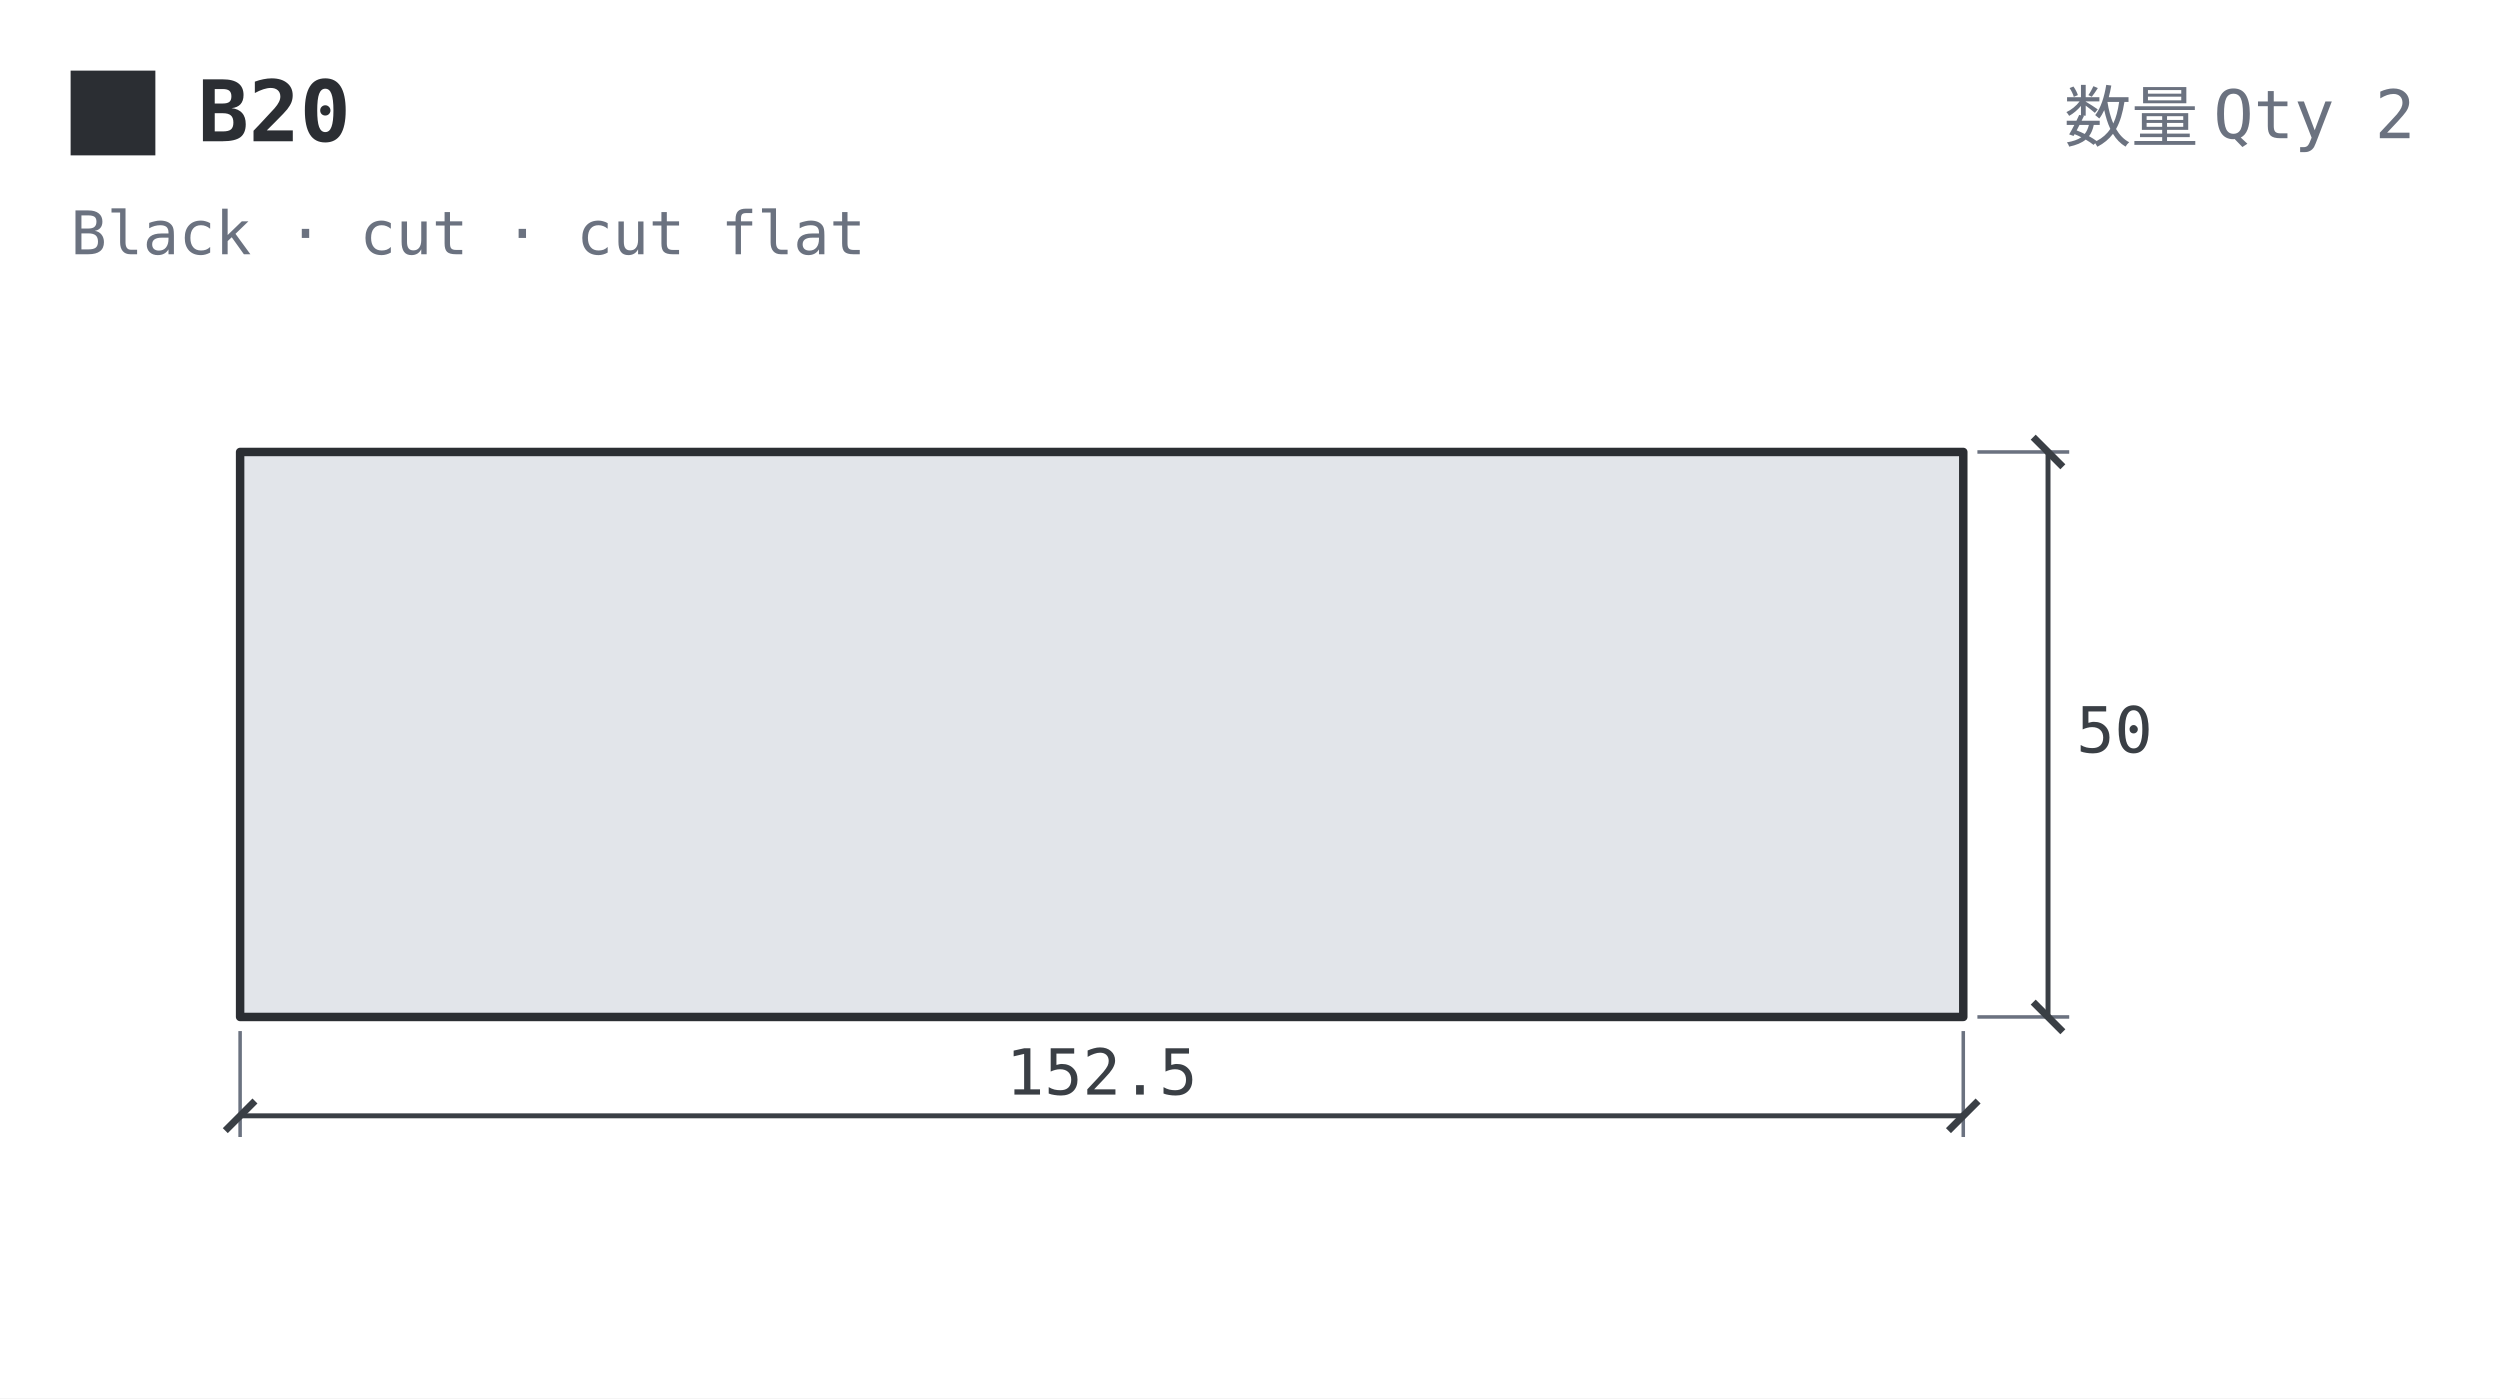
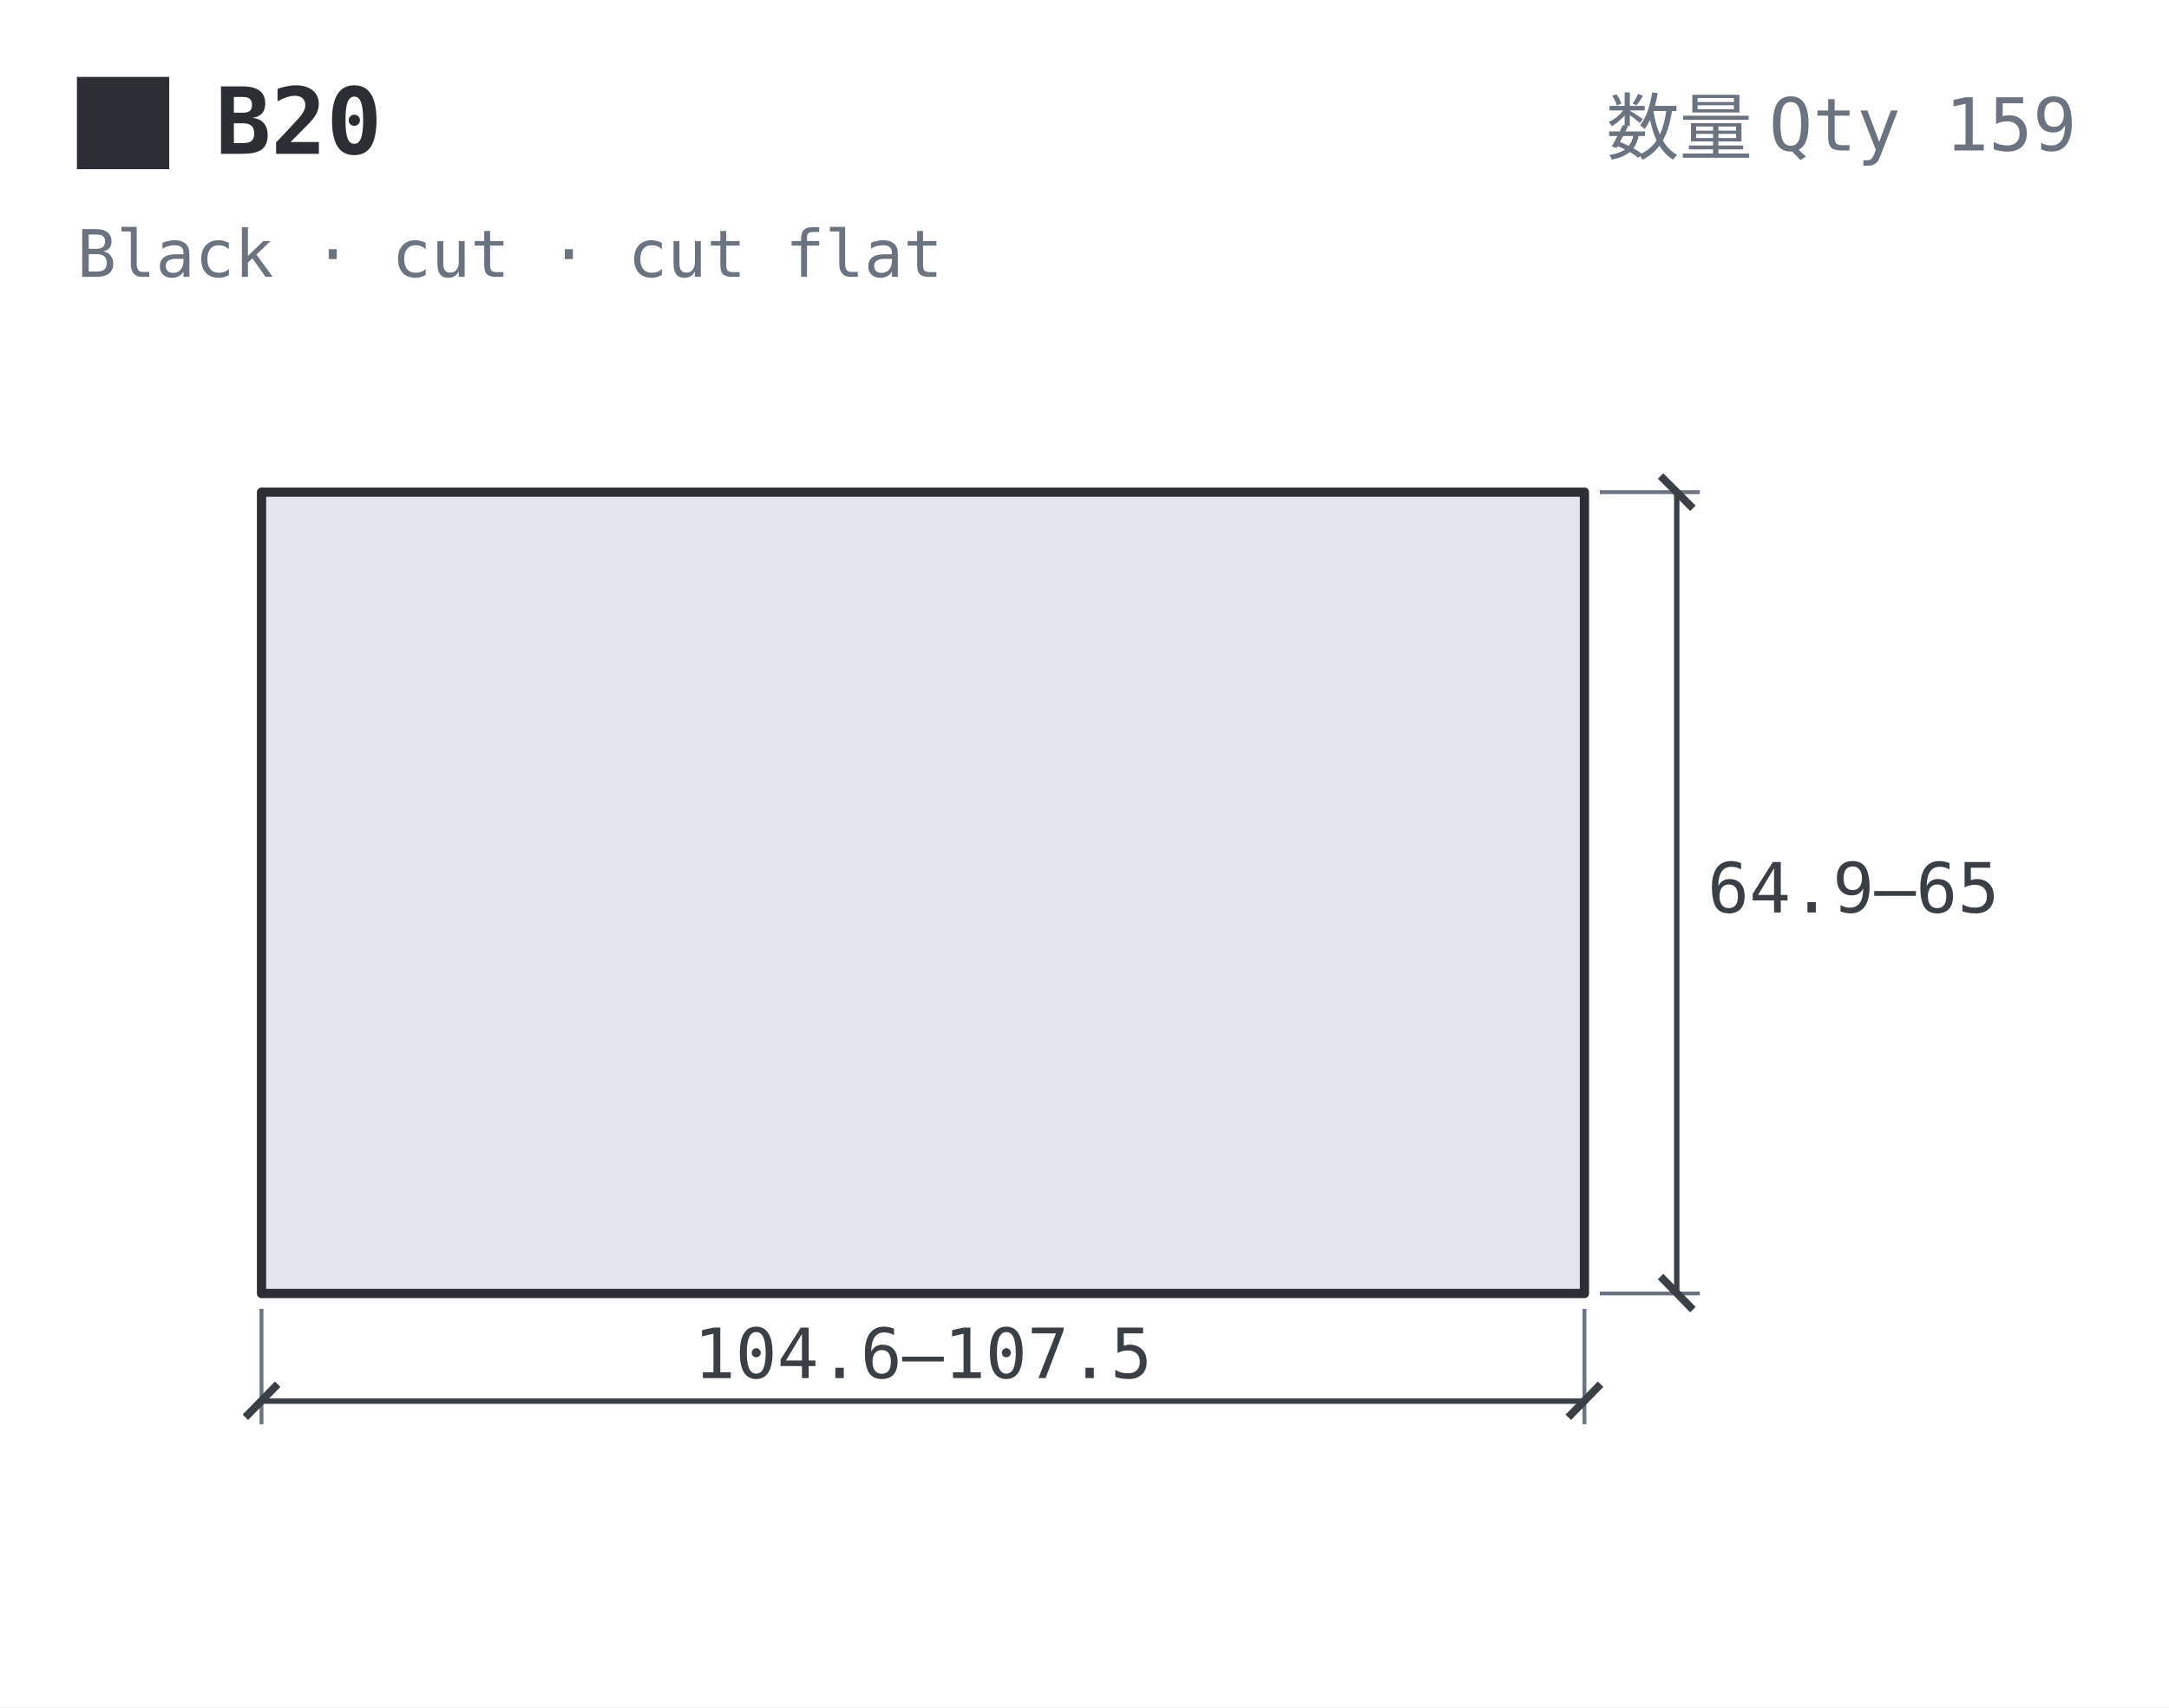
- <svg xmlns="http://www.w3.org/2000/svg" viewBox="0 0 354 198" width="354" height="198">
-   <rect width="354" height="198" fill="#ffffff" />
+ <svg xmlns="http://www.w3.org/2000/svg" viewBox="0 0 282 222" width="282" height="222">
+   <rect width="282" height="222" fill="#ffffff" />
  <rect x="10.0" y="10.0" width="12.0" height="12.0" fill="#2b2e33" stroke="none" />
  <text x="28.0" y="20.0" font-family="ui-monospace,'SFMono-Regular',Menlo,Consolas,monospace" font-size="12" fill="#2b2e33" text-anchor="start" font-weight="600">B20</text>
-   <text x="342.0" y="20.0" font-family="ui-monospace,'SFMono-Regular',Menlo,Consolas,monospace" font-size="9.5" fill="#6b7280" text-anchor="end">数量 Qty 2</text>
+   <text x="270.0" y="20.0" font-family="ui-monospace,'SFMono-Regular',Menlo,Consolas,monospace" font-size="9.5" fill="#6b7280" text-anchor="end">数量 Qty 159</text>
  <text x="10.0" y="36.0" font-family="ui-monospace,'SFMono-Regular',Menlo,Consolas,monospace" font-size="8.5" fill="#6b7280" text-anchor="start">Black · cut · cut flat</text>
-   <polygon points="34.0,144.0 278.0,144.0 278.0,64.0 34.0,64.0" fill="#e2e5ea" stroke="#2b2e33" stroke-width="1.2" stroke-linejoin="round" />
-   <line x1="34.0" y1="146.0" x2="34.0" y2="161.0" stroke="#6b7280" stroke-width="0.5" />
-   <line x1="278.0" y1="146.0" x2="278.0" y2="161.0" stroke="#6b7280" stroke-width="0.5" />
-   <line x1="34.0" y1="158.0" x2="278.0" y2="158.0" stroke="#3a3f45" stroke-width="0.7" />
-   <line x1="31.9" y1="160.1" x2="36.1" y2="155.9" stroke="#3a3f45" stroke-width="1" />
-   <line x1="275.9" y1="160.1" x2="280.1" y2="155.9" stroke="#3a3f45" stroke-width="1" />
-   <text x="156.0" y="155.0" font-family="ui-monospace,'SFMono-Regular',Menlo,Consolas,monospace" font-size="9" fill="#3a3f45" text-anchor="middle">152.5</text>
-   <line x1="280.0" y1="64.0" x2="293.0" y2="64.0" stroke="#6b7280" stroke-width="0.5" />
-   <line x1="280.0" y1="144.0" x2="293.0" y2="144.0" stroke="#6b7280" stroke-width="0.5" />
-   <line x1="290.0" y1="64.0" x2="290.0" y2="144.0" stroke="#3a3f45" stroke-width="0.7" />
-   <line x1="287.9" y1="61.9" x2="292.1" y2="66.1" stroke="#3a3f45" stroke-width="1" />
-   <line x1="287.9" y1="141.9" x2="292.1" y2="146.1" stroke="#3a3f45" stroke-width="1" />
-   <text x="294.0" y="104.0" font-family="ui-monospace,'SFMono-Regular',Menlo,Consolas,monospace" font-size="9" fill="#3a3f45" text-anchor="start" dominant-baseline="middle">50</text>
+   <polygon points="206.0,168.2 34.0,168.2 34.0,64.0 206.0,64.0" fill="#e2e5ea" stroke="#2b2e33" stroke-width="1.2" stroke-linejoin="round" />
+   <line x1="34.0" y1="170.2" x2="34.0" y2="185.2" stroke="#6b7280" stroke-width="0.5" />
+   <line x1="206.0" y1="170.2" x2="206.0" y2="185.2" stroke="#6b7280" stroke-width="0.5" />
+   <line x1="34.0" y1="182.2" x2="206.0" y2="182.2" stroke="#3a3f45" stroke-width="0.7" />
+   <line x1="31.9" y1="184.3" x2="36.1" y2="180.0" stroke="#3a3f45" stroke-width="1" />
+   <line x1="203.9" y1="184.3" x2="208.1" y2="180.0" stroke="#3a3f45" stroke-width="1" />
+   <text x="120.0" y="179.2" font-family="ui-monospace,'SFMono-Regular',Menlo,Consolas,monospace" font-size="9" fill="#3a3f45" text-anchor="middle">104.6–107.5</text>
+   <line x1="208.0" y1="64.0" x2="221.0" y2="64.0" stroke="#6b7280" stroke-width="0.5" />
+   <line x1="208.0" y1="168.2" x2="221.0" y2="168.2" stroke="#6b7280" stroke-width="0.5" />
+   <line x1="218.0" y1="64.0" x2="218.0" y2="168.2" stroke="#3a3f45" stroke-width="0.7" />
+   <line x1="215.9" y1="61.9" x2="220.1" y2="66.1" stroke="#3a3f45" stroke-width="1" />
+   <line x1="215.9" y1="166.0" x2="220.1" y2="170.3" stroke="#3a3f45" stroke-width="1" />
+   <text x="222.0" y="116.1" font-family="ui-monospace,'SFMono-Regular',Menlo,Consolas,monospace" font-size="9" fill="#3a3f45" text-anchor="start" dominant-baseline="middle">64.9–65</text>
</svg>
